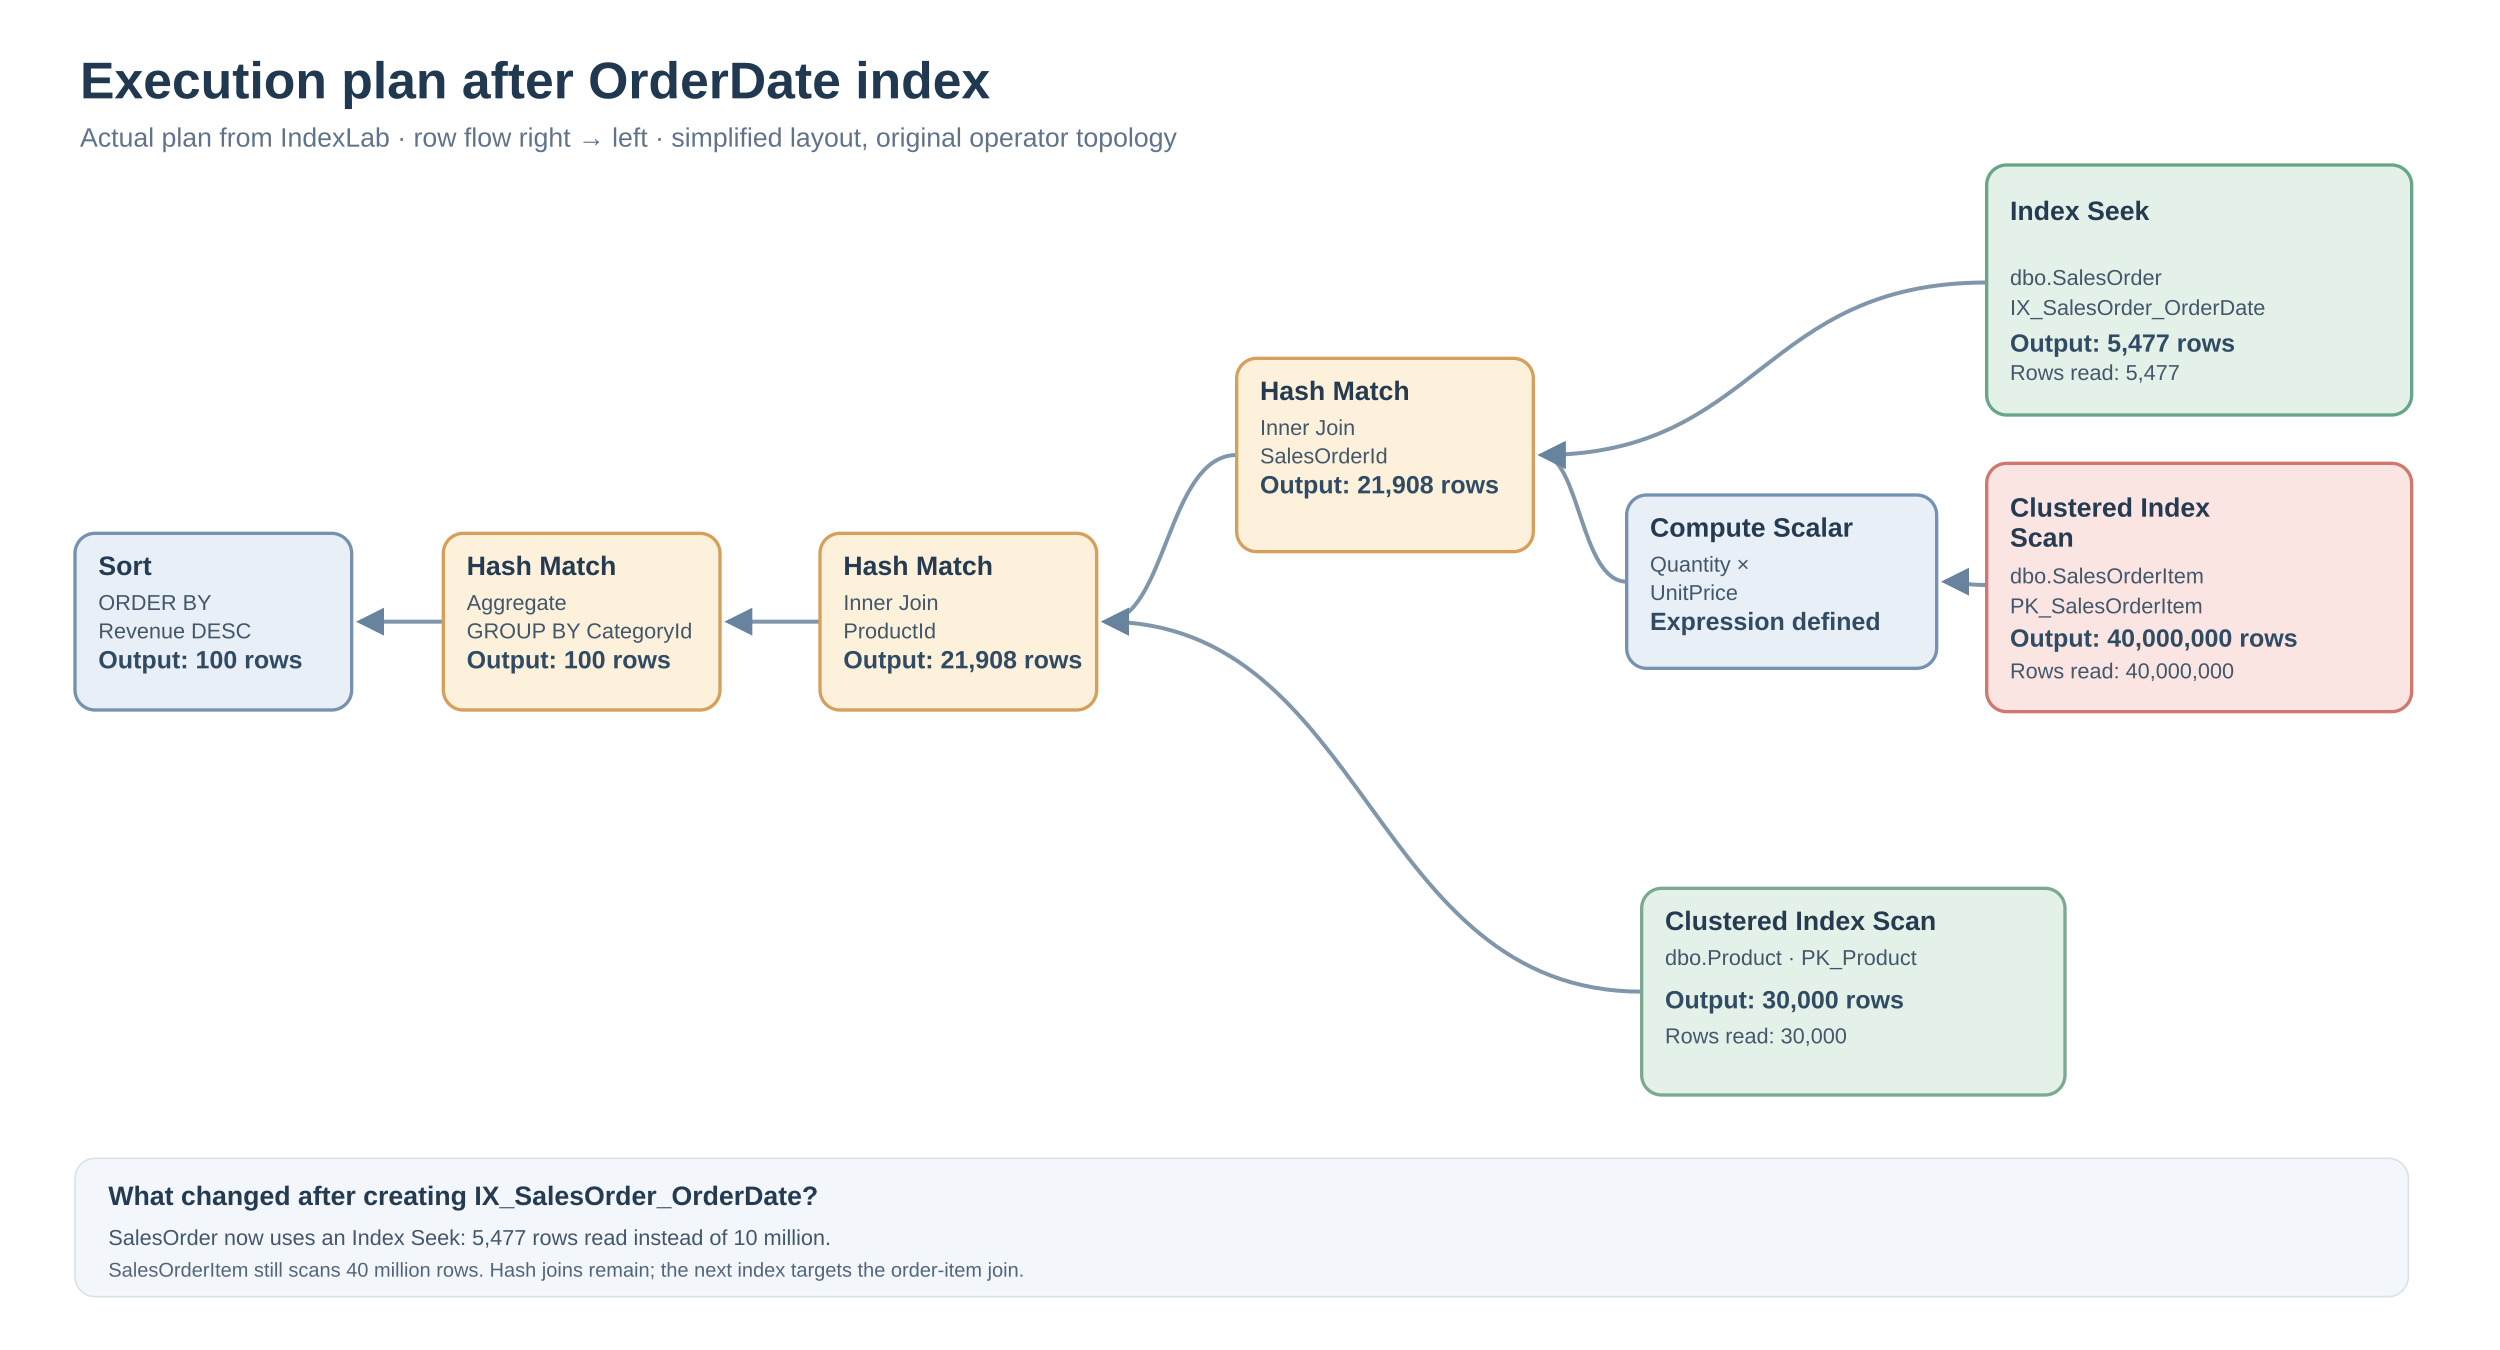
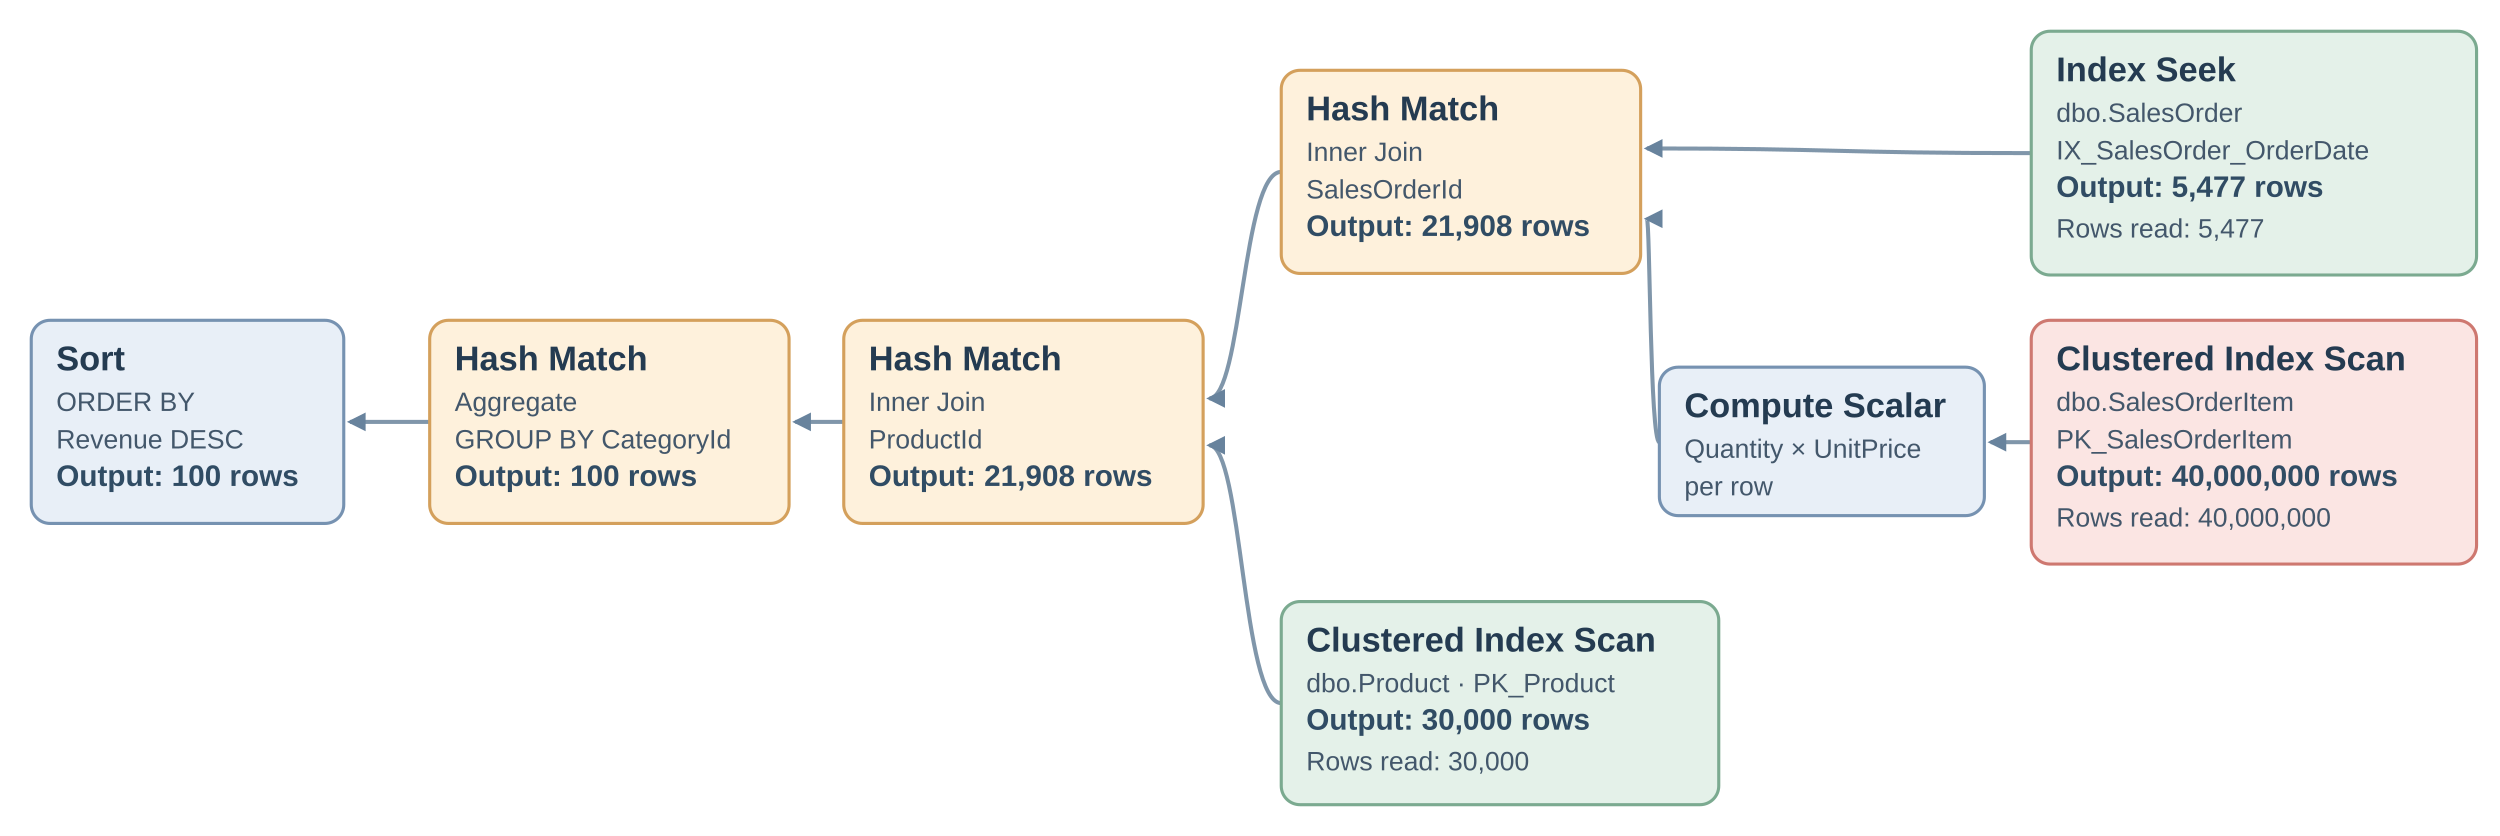
- <svg xmlns="http://www.w3.org/2000/svg" width="1500" height="810" viewBox="0 0 1500 810">
+ <svg xmlns="http://www.w3.org/2000/svg" width="1600" height="535" viewBox="0 0 1600 535">
  <defs>
-     <marker id="arrow" markerWidth="7" markerHeight="7" refX="6" refY="3.5" orient="auto">
-       <path d="M0 0 L7 3.5 L0 7z" fill="#68839d" />
+     <marker id="arrow" markerWidth="12" markerHeight="12" refX="10" refY="6" orient="auto" markerUnits="userSpaceOnUse">
+       <path d="M0 0L12 6L0 12Z" fill="#68839d" />
    </marker>
+     <style>text{font-family:Arial,Helvetica,sans-serif}.head{font-size:22px;font-weight:700;fill:#243b51}.detail{font-size:17px;fill:#43576b}.number{font-size:19px;font-weight:700;fill:#304c64}</style>
  </defs>
-   <rect width="1500" height="810" fill="#fff" />
-   <style>text{font-family:Arial,Helvetica,sans-serif}.title{font-size:31px;font-weight:700;fill:#203951}.subtitle{font-size:16px;fill:#61738a}.head{font-size:16px;font-weight:700;fill:#243b51}.detail{font-size:13px;fill:#43576b}.number{font-size:15px;font-weight:700;fill:#304c64}.small{font-size:12px;fill:#51667a}</style>
-   <text x="48" y="59" class="title">Execution plan after OrderDate index</text>
-   <text x="48" y="88" class="subtitle">Actual plan from IndexLab · row flow right → left · simplified layout, original operator topology</text>
-   <path d="M 1192 169.5 C 1056.0 169.5, 1056.0 273.0, 925 273.0" stroke="#8096aa" stroke-width="2.4" fill="none" marker-end="url(#arrow)" />
-   <path d="M 1192 351.0 C 1177.0 351.0, 1177.0 349.0, 1167 349.0" stroke="#8096aa" stroke-width="2.4" fill="none" marker-end="url(#arrow)" />
-   <path d="M 976 349.0 C 948.0 349.0, 948.0 273.0, 925 273.0" stroke="#8096aa" stroke-width="2.4" fill="none" marker-end="url(#arrow)" />
-   <path d="M 742 273.0 C 700.0 273.0, 700.0 373.0, 663 373.0" stroke="#8096aa" stroke-width="2.4" fill="none" marker-end="url(#arrow)" />
-   <path d="M 985 595.0 C 821.5 595.0, 821.5 373.0, 663 373.0" stroke="#8096aa" stroke-width="2.4" fill="none" marker-end="url(#arrow)" />
-   <path d="M 492 373.0 C 462.0 373.0, 462.0 373.0, 437 373.0" stroke="#8096aa" stroke-width="2.4" fill="none" marker-end="url(#arrow)" />
-   <path d="M 266 373.0 C 238.5 373.0, 238.5 373.0, 216 373.0" stroke="#8096aa" stroke-width="2.4" fill="none" marker-end="url(#arrow)" />
-   <rect x="45" y="320" width="166" height="106" rx="12" fill="#e8eff7" stroke="#7692b1" stroke-width="2" />
-   <text x="59" y="345" class="head">Sort</text>
-   <text x="59" y="366" class="detail">
-     <tspan x="59" y="366.0">ORDER BY</tspan>
-     <tspan x="59" y="383.0">Revenue DESC</tspan>
-   </text>
-   <text x="59" y="401.0" class="number">Output: 100 rows</text>
-   <rect x="266" y="320" width="166" height="106" rx="12" fill="#fef1dc" stroke="#d4a05c" stroke-width="2" />
-   <text x="280" y="345" class="head">Hash Match</text>
-   <text x="280" y="366" class="detail">
-     <tspan x="280" y="366.0">Aggregate</tspan>
-     <tspan x="280" y="383.0">GROUP BY CategoryId</tspan>
-   </text>
-   <text x="280" y="401.0" class="number">Output: 100 rows</text>
-   <rect x="492" y="320" width="166" height="106" rx="12" fill="#fef1dc" stroke="#d4a05c" stroke-width="2" />
-   <text x="506" y="345" class="head">Hash Match</text>
-   <text x="506" y="366" class="detail">
-     <tspan x="506" y="366.0">Inner Join</tspan>
-     <tspan x="506" y="383.0">ProductId</tspan>
-   </text>
-   <text x="506" y="401.0" class="number">Output: 21,908 rows</text>
-   <rect x="742" y="215" width="178" height="116" rx="12" fill="#fef1dc" stroke="#d4a05c" stroke-width="2" />
-   <text x="756" y="240" class="head">Hash Match</text>
-   <text x="756" y="261" class="detail">
-     <tspan x="756" y="261.0">Inner Join</tspan>
-     <tspan x="756" y="278.0">SalesOrderId</tspan>
-   </text>
-   <text x="756" y="296.0" class="number">Output: 21,908 rows</text>
-   <rect x="1192" y="99" width="255" height="150" rx="12" fill="#e4f1e9" stroke="#67a686" stroke-width="2" />
-   <text x="1206" y="132" class="head">Index Seek</text>
-   <text x="1206" y="171" class="detail">dbo.SalesOrder<tspan x="1206" y="189">IX_SalesOrder_OrderDate</tspan>
-   </text>
-   <text x="1206" y="211" class="number">Output: 5,477 rows</text>
-   <text x="1206" y="228" class="detail">Rows read: 5,477</text>
-   <rect x="976" y="297" width="186" height="104" rx="12" fill="#e8eff7" stroke="#7692b1" stroke-width="2" />
-   <text x="990" y="322" class="head">Compute Scalar</text>
-   <text x="990" y="343" class="detail">
-     <tspan x="990" y="343.0">Quantity ×</tspan>
-     <tspan x="990" y="360.0">UnitPrice</tspan>
-   </text>
-   <text x="990" y="378.0" class="number">Expression defined</text>
-   <rect x="1192" y="278" width="255" height="149" rx="12" fill="#fbe5e3" stroke="#ce7870" stroke-width="2" />
-   <text x="1206" y="310" class="head">Clustered Index<tspan x="1206" y="328">Scan</tspan>
-   </text>
-   <text x="1206" y="350" class="detail">dbo.SalesOrderItem<tspan x="1206" y="368">PK_SalesOrderItem</tspan>
-   </text>
-   <text x="1206" y="388" class="number">Output: 40,000,000 rows</text>
-   <text x="1206" y="407" class="detail">Rows read: 40,000,000</text>
-   <rect x="985" y="533" width="254" height="124" rx="12" fill="#e4f1e9" stroke="#7baa90" stroke-width="2" />
-   <text x="999" y="558" class="head">Clustered Index Scan</text>
-   <text x="999" y="579" class="detail">dbo.Product · PK_Product</text>
-   <text x="999" y="605" class="number">Output: 30,000 rows</text>
-   <text x="999" y="626" class="detail">Rows read: 30,000</text>
-   <rect x="45" y="695" width="1400" height="83" rx="12" fill="#f3f6fa" stroke="#d9e2eb" />
-   <text x="65" y="723" class="head">What changed after creating IX_SalesOrder_OrderDate?</text>
-   <text x="65" y="747" class="detail">SalesOrder now uses an Index Seek: 5,477 rows read instead of 10 million.</text>
-   <text x="65" y="766" class="small">SalesOrderItem still scans 40 million rows. Hash joins remain; the next index targets the order-item join.</text>
+   <rect width="1600" height="535" fill="#fff" />
+   <path d="M1300 98 C1175.0 98, 1175.0 95, 1054 95" stroke="#8096aa" stroke-width="2.6" fill="none" marker-end="url(#arrow)" />
+   <path d="M1300 283 C1285.0 283, 1285.0 283, 1274 283" stroke="#8096aa" stroke-width="2.6" fill="none" marker-end="url(#arrow)" />
+   <path d="M1062 283 C1056.0 283, 1056.0 140, 1054 140" stroke="#8096aa" stroke-width="2.6" fill="none" marker-end="url(#arrow)" />
+   <path d="M820 110 C795.0 110, 795.0 255, 774 255" stroke="#8096aa" stroke-width="2.6" fill="none" marker-end="url(#arrow)" />
+   <path d="M820 450 C795.0 450, 795.0 285, 774 285" stroke="#8096aa" stroke-width="2.6" fill="none" marker-end="url(#arrow)" />
+   <path d="M540 270 C522.5 270, 522.5 270, 509 270" stroke="#8096aa" stroke-width="2.6" fill="none" marker-end="url(#arrow)" />
+   <path d="M275 270 C247.5 270, 247.5 270, 224 270" stroke="#8096aa" stroke-width="2.6" fill="none" marker-end="url(#arrow)" />
+   <rect x="20" y="205" width="200" height="130" rx="12" fill="#e8eff7" stroke="#7692b1" stroke-width="2" />
+   <text x="36" y="237" class="head">Sort</text>
+   <text x="36" y="263" class="detail">ORDER BY</text>
+   <text x="36" y="287" class="detail">Revenue DESC</text>
+   <text x="36" y="311" class="number">Output: 100 rows</text>
+   <rect x="275" y="205" width="230" height="130" rx="12" fill="#fef1dc" stroke="#d4a05c" stroke-width="2" />
+   <text x="291" y="237" class="head">Hash Match</text>
+   <text x="291" y="263" class="detail">Aggregate</text>
+   <text x="291" y="287" class="detail">GROUP BY CategoryId</text>
+   <text x="291" y="311" class="number">Output: 100 rows</text>
+   <rect x="540" y="205" width="230" height="130" rx="12" fill="#fef1dc" stroke="#d4a05c" stroke-width="2" />
+   <text x="556" y="237" class="head">Hash Match</text>
+   <text x="556" y="263" class="detail">Inner Join</text>
+   <text x="556" y="287" class="detail">ProductId</text>
+   <text x="556" y="311" class="number">Output: 21,908 rows</text>
+   <rect x="820" y="45" width="230" height="130" rx="12" fill="#fef1dc" stroke="#d4a05c" stroke-width="2" />
+   <text x="836" y="77" class="head">Hash Match</text>
+   <text x="836" y="103" class="detail">Inner Join</text>
+   <text x="836" y="127" class="detail">SalesOrderId</text>
+   <text x="836" y="151" class="number">Output: 21,908 rows</text>
+   <rect x="1062" y="235" width="208" height="95" rx="12" fill="#e8eff7" stroke="#7692b1" stroke-width="2" />
+   <text x="1078" y="267" class="head">Compute Scalar</text>
+   <text x="1078" y="293" class="detail">Quantity × UnitPrice</text>
+   <text x="1078" y="317" class="detail">per row</text>
+   <rect x="1300" y="20" width="285" height="156" rx="12" fill="#e4f1e9" stroke="#7baa90" stroke-width="2" />
+   <text x="1316" y="52" class="head">Index Seek</text>
+   <text x="1316" y="78" class="detail">dbo.SalesOrder</text>
+   <text x="1316" y="102" class="detail">IX_SalesOrder_OrderDate</text>
+   <text x="1316" y="126" class="number">Output: 5,477 rows</text>
+   <text x="1316" y="152" class="detail">Rows read: 5,477</text>
+   <rect x="1300" y="205" width="285" height="156" rx="12" fill="#fbe5e3" stroke="#ce7870" stroke-width="2" />
+   <text x="1316" y="237" class="head">Clustered Index Scan</text>
+   <text x="1316" y="263" class="detail">dbo.SalesOrderItem</text>
+   <text x="1316" y="287" class="detail">PK_SalesOrderItem</text>
+   <text x="1316" y="311" class="number">Output: 40,000,000 rows</text>
+   <text x="1316" y="337" class="detail">Rows read: 40,000,000</text>
+   <rect x="820" y="385" width="280" height="130" rx="12" fill="#e4f1e9" stroke="#7baa90" stroke-width="2" />
+   <text x="836" y="417" class="head">Clustered Index Scan</text>
+   <text x="836" y="443" class="detail">dbo.Product · PK_Product</text>
+   <text x="836" y="467" class="number">Output: 30,000 rows</text>
+   <text x="836" y="493" class="detail">Rows read: 30,000</text>
</svg>
